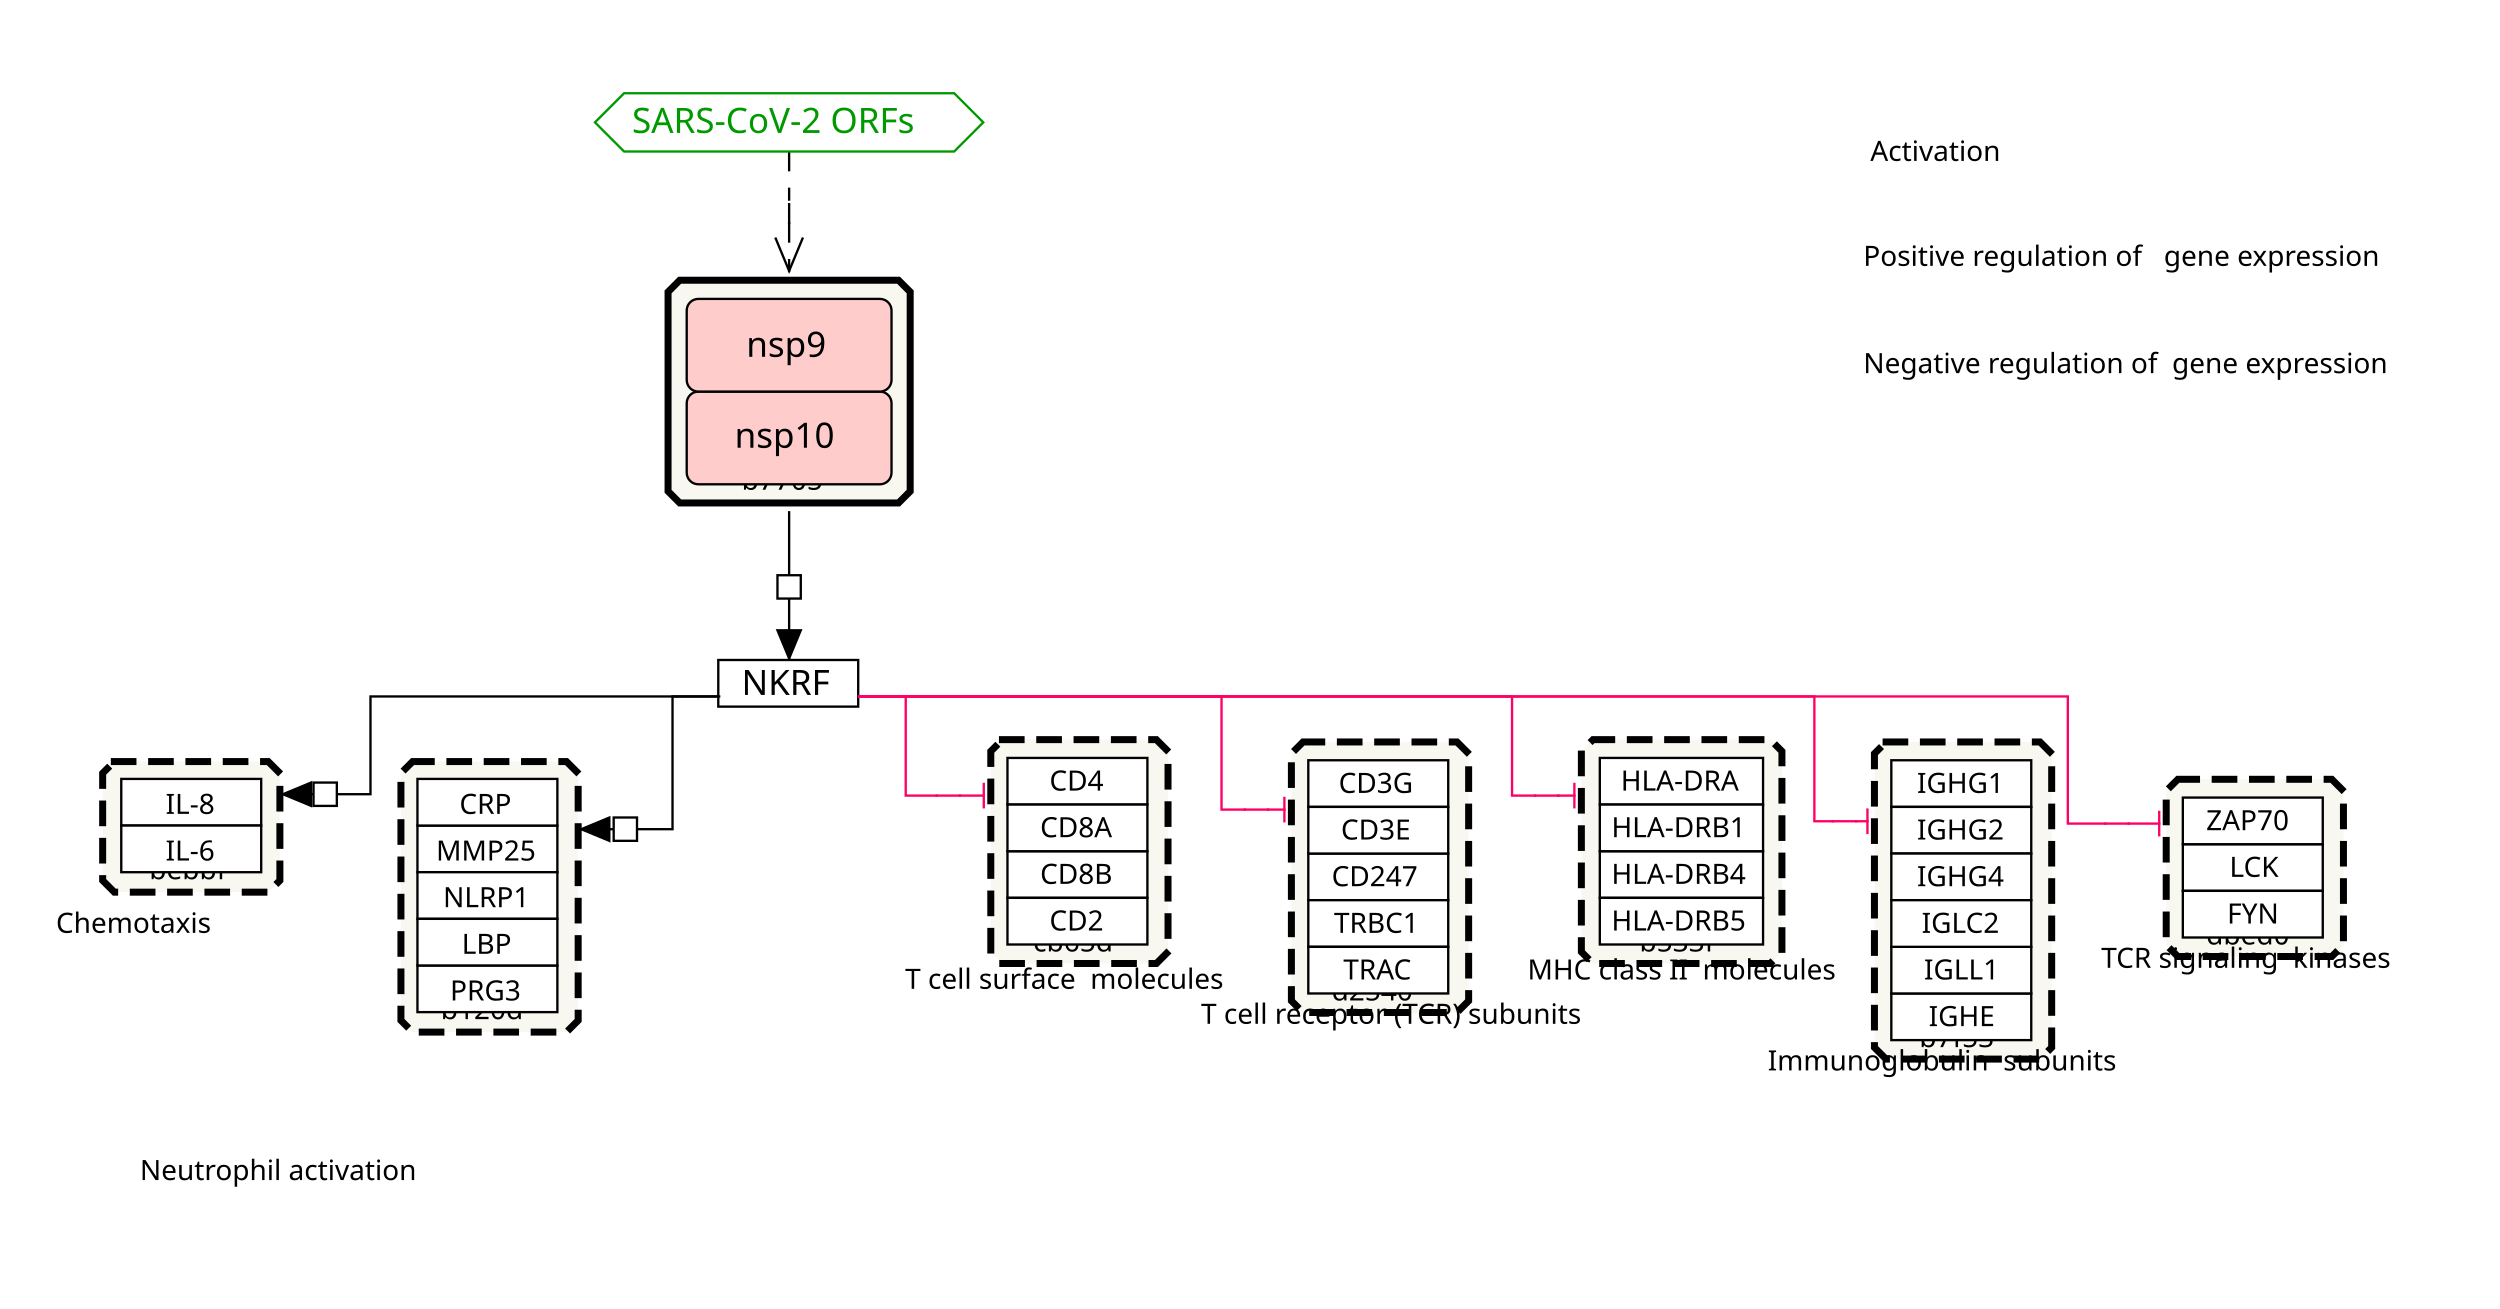
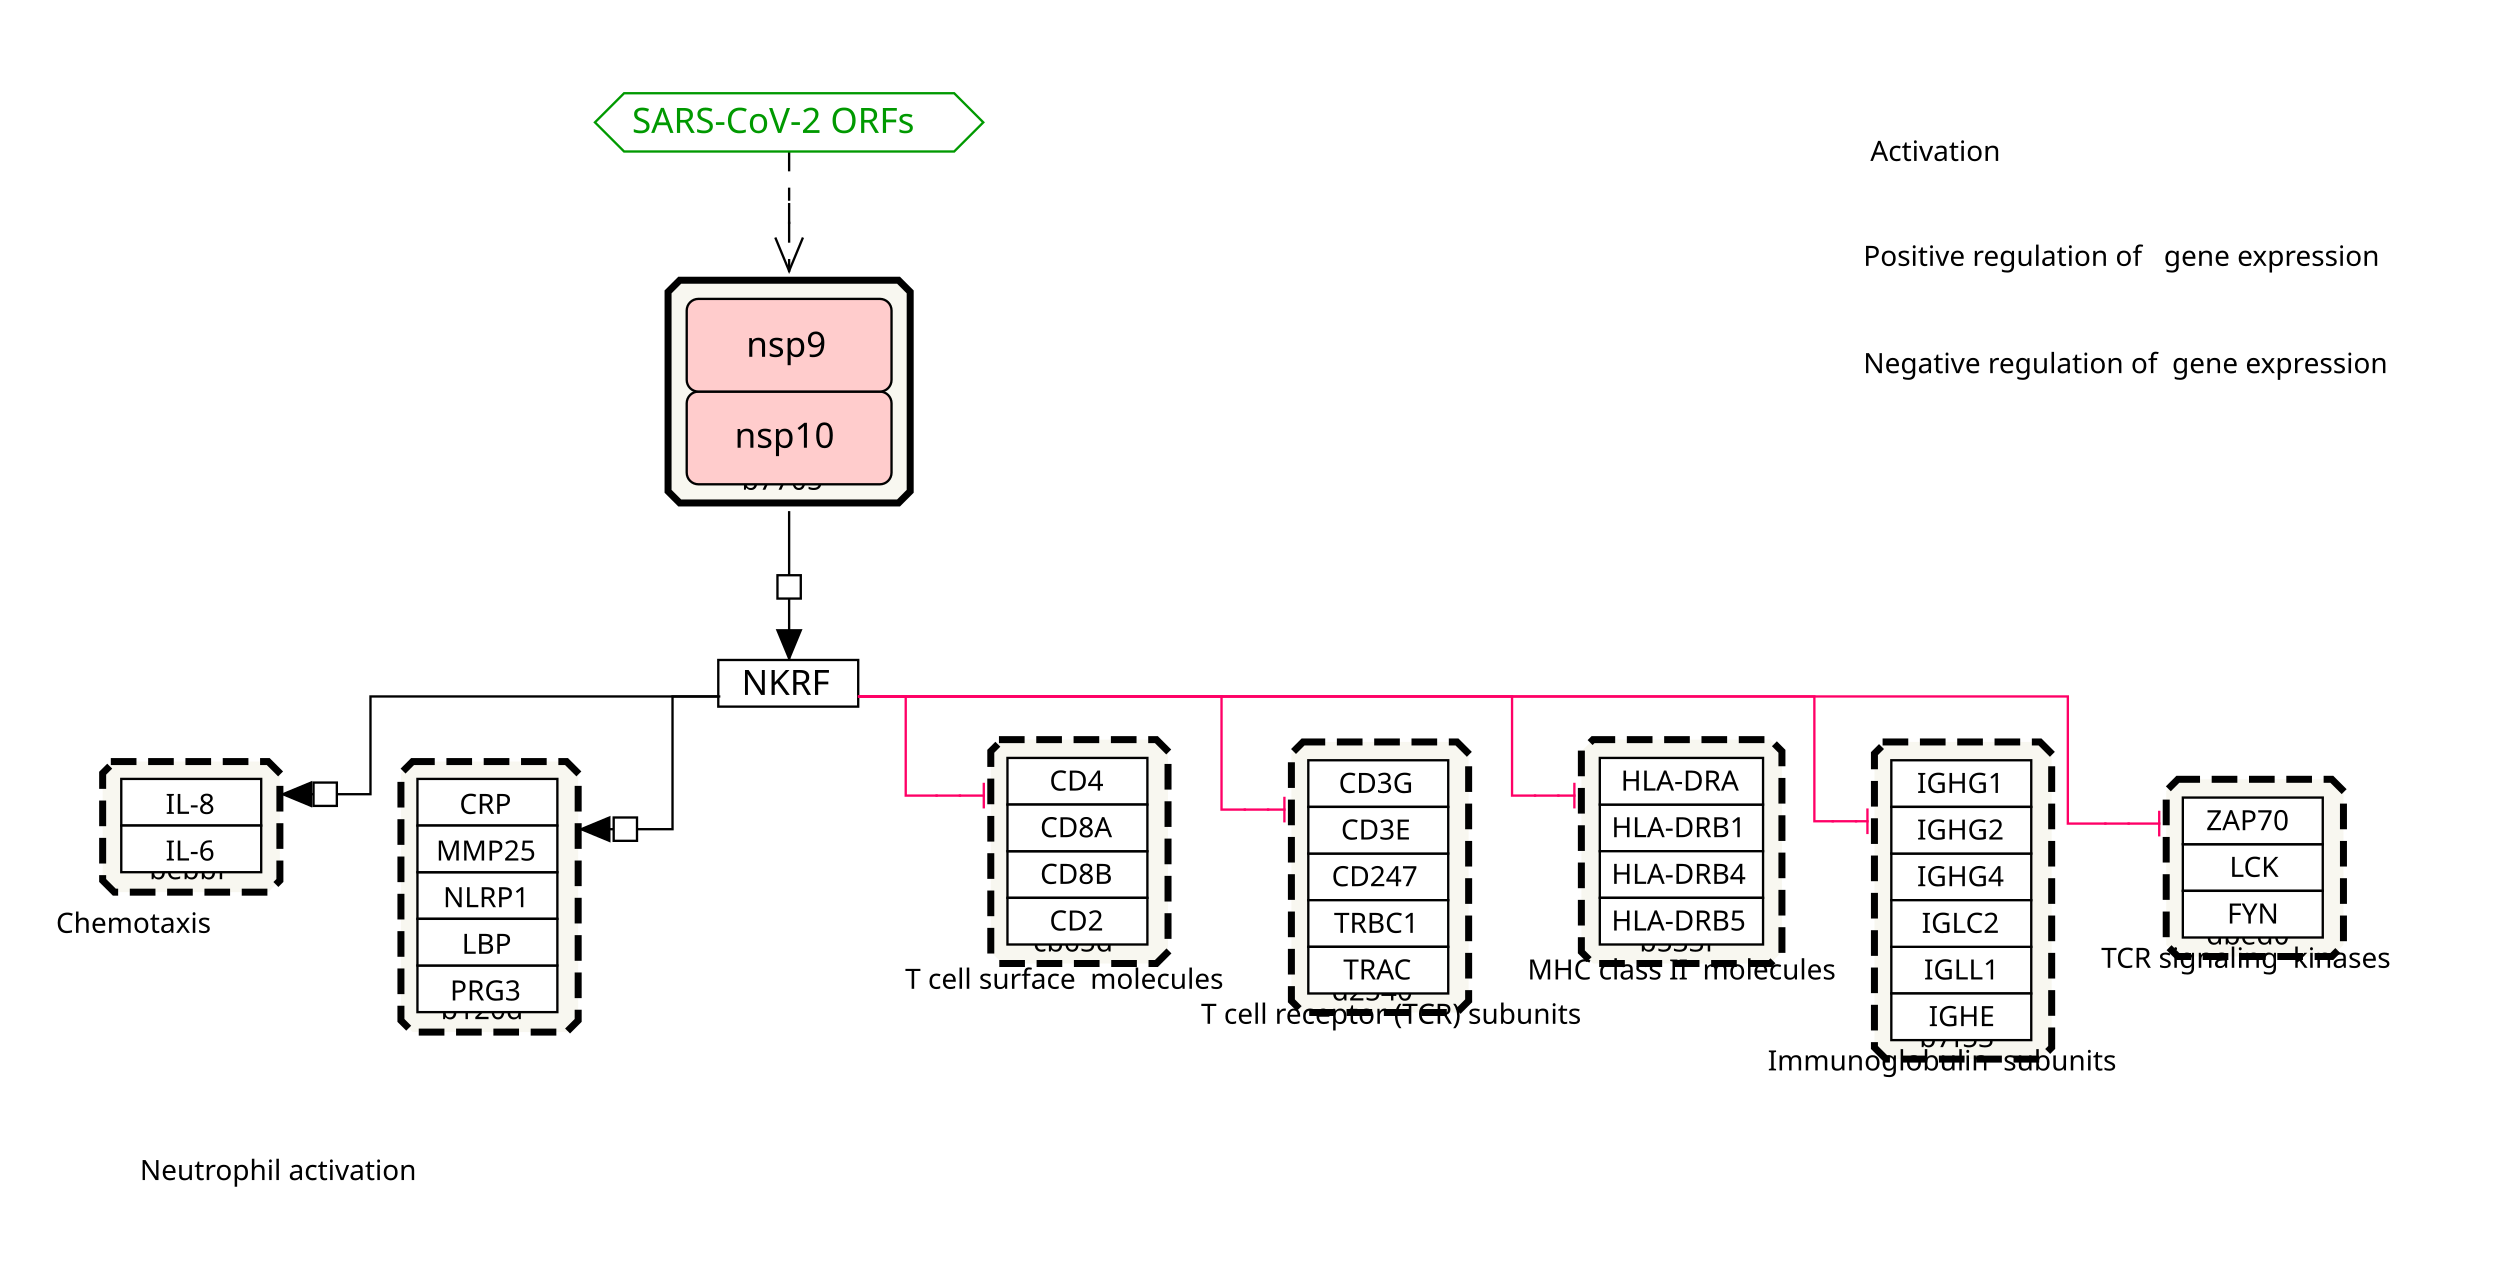
- <svg xmlns="http://www.w3.org/2000/svg" fill-opacity="1" color-rendering="auto" color-interpolation="auto" text-rendering="auto" stroke="black" stroke-linecap="square" stroke-miterlimit="10" shape-rendering="auto" stroke-opacity="1" fill="black" stroke-dasharray="none" font-weight="normal" stroke-width="1" viewBox="0 0 1072 561" font-family="'Dialog'" font-style="normal" stroke-linejoin="miter" font-size="12px" stroke-dashoffset="0" image-rendering="auto">
+ <svg xmlns="http://www.w3.org/2000/svg" fill-opacity="1" color-rendering="auto" color-interpolation="auto" text-rendering="auto" stroke="black" stroke-linecap="square" stroke-miterlimit="10" shape-rendering="auto" stroke-opacity="1" fill="black" stroke-dasharray="none" font-weight="normal" stroke-width="1" viewBox="0 0 1072 552" font-family="'Dialog'" font-style="normal" stroke-linejoin="miter" font-size="12px" stroke-dashoffset="0" image-rendering="auto">
  <defs id="genericDefs" />
  <g />
  <defs id="genericDefs" />
  <g>
    <g fill="white" text-rendering="geometricPrecision" color-interpolation="linearRGB" color-rendering="optimizeQuality" stroke="white" image-rendering="optimizeQuality">
-       <rect x="-1" width="1074" height="563" y="-1" stroke="none" />
+       <rect x="-1" width="1074" height="554" y="-1" stroke="none" />
+       <path fill="none" d="M368.376 298.642 L388.376 298.642 L388.376 341.154 L401.613 341.154" stroke="rgb(255,0,102)" />
+       <path fill="none" d="M411.613 341.154 L421.85 341.154" stroke="rgb(255,0,102)" />
+       <line y2="336.154" fill="none" x1="421.85" x2="421.85" stroke="rgb(255,0,102)" y1="346.154" />
+       <line y2="341.154" fill="none" x1="411.613" x2="401.613" stroke="rgb(255,0,102)" y1="341.154" />
+       <path fill="rgb(248,247,240)" d="M176.919 326.557 L242.919 326.557 L247.919 331.557 L247.919 437.557 L242.919 442.557 L176.919 442.557 L171.919 437.557 L171.919 331.557 Z" fill-rule="evenodd" stroke="none" />
+     </g>
+     <g text-rendering="geometricPrecision" stroke-dasharray="8,8" stroke-width="3" color-interpolation="linearRGB" color-rendering="optimizeQuality" image-rendering="optimizeQuality">
+       <path fill="none" d="M176.919 326.557 L242.919 326.557 L247.919 331.557 L247.919 437.557 L242.919 442.557 L176.919 442.557 L171.919 437.557 L171.919 331.557 Z" fill-rule="evenodd" />
+       <text x="189" y="437" font-family="sans-serif" stroke-dasharray="none" stroke="none" stroke-width="1" xml:space="preserve">b120d</text>
+       <path fill="none" stroke-width="1" d="M338.376 64.967 L338.376 85.567" />
+       <path fill="none" stroke-width="1" d="M338.376 95.567 L338.376 116.166" />
+       <path fill="none" stroke-width="1" stroke-dasharray="none" d="M332.636 102.308 L338.376 116.166 L344.116 102.308" />
+       <line y2="85.567" fill="none" stroke-width="1" x1="338.376" x2="338.376" y1="95.567" />
+       <path fill="none" stroke-width="1" stroke-dasharray="none" d="M308.376 298.642 L288.376 298.642 L288.376 355.557 L273.147 355.557" />
+       <path fill="none" stroke-width="1" stroke-dasharray="none" d="M263.147 355.557 L247.919 355.557" />
+       <path stroke-width="1" stroke-dasharray="none" d="M261.777 349.817 L247.919 355.557 L261.777 361.298 Z" stroke="none" />
+     </g>
+     <g transform="translate(268.1475,355.5572) rotate(180) translate(-268.1475,-355.5572)" fill="white" text-rendering="geometricPrecision" color-rendering="optimizeQuality" image-rendering="optimizeQuality" color-interpolation="linearRGB" stroke="white">
+       <rect x="263.147" width="10" height="10" y="350.557" stroke="none" />
+       <rect fill="none" x="263.147" width="10" height="10" y="350.557" stroke="black" />
+     </g>
+     <g font-size="10px" text-rendering="geometricPrecision" image-rendering="optimizeQuality" color-rendering="optimizeQuality" font-family="sans-serif" color-interpolation="linearRGB" font-weight="bold">
+       <text x="268" xml:space="preserve" y="359" stroke="none" />
+     </g>
+     <g fill="rgb(248,247,240)" text-rendering="geometricPrecision" color-interpolation="linearRGB" color-rendering="optimizeQuality" stroke="rgb(248,247,240)" image-rendering="optimizeQuality">
+       <path d="M429.85 317.154 L495.85 317.154 L500.85 322.154 L500.85 408.154 L495.85 413.154 L429.85 413.154 L424.85 408.154 L424.85 322.154 Z" stroke="none" fill-rule="evenodd" />
+     </g>
+     <g text-rendering="geometricPrecision" stroke-dasharray="8,8" stroke-width="3" color-interpolation="linearRGB" color-rendering="optimizeQuality" image-rendering="optimizeQuality">
+       <path fill="none" d="M429.85 317.154 L495.85 317.154 L500.85 322.154 L500.85 408.154 L495.85 413.154 L429.85 413.154 L424.85 408.154 L424.85 322.154 Z" fill-rule="evenodd" />
+       <text x="443" y="408" font-family="sans-serif" stroke-dasharray="none" stroke="none" stroke-width="1" xml:space="preserve">cb65d</text>
+     </g>
+     <g fill="rgb(248,247,240)" text-rendering="geometricPrecision" color-interpolation="linearRGB" color-rendering="optimizeQuality" stroke="rgb(248,247,240)" image-rendering="optimizeQuality">
+       <path d="M291.464 120.166 L385.289 120.166 L390.289 125.166 L390.289 210.668 L385.289 215.668 L291.464 215.668 L286.464 210.668 L286.464 125.166 Z" stroke="none" fill-rule="evenodd" />
+       <path fill="none" d="M291.464 120.166 L385.289 120.166 L390.289 125.166 L390.289 210.668 L385.289 215.668 L291.464 215.668 L286.464 210.668 L286.464 125.166 Z" stroke-width="3" fill-rule="evenodd" stroke="black" />
+       <text fill="black" x="318" xml:space="preserve" y="210" font-family="sans-serif" stroke="none">b7705</text>
      <path fill="none" d="M338.376 219.668 L338.376 246.655" stroke="black" />
      <path fill="none" d="M338.376 256.655 L338.376 283.642" stroke="black" />
      <path fill="black" d="M332.636 269.784 L338.376 283.642 L344.116 269.784 Z" stroke="none" />
-       <rect x="333.376" width="10" height="10" y="246.655" transform="translate(338.3761,251.6548) rotate(90) translate(-338.3761,-251.6548)" stroke="none" />
+       <rect x="333.376" y="246.655" transform="translate(338.3761,251.6548) rotate(90) translate(-338.3761,-251.6548)" fill="white" width="10" height="10" stroke="none" />
      <rect x="333.376" y="246.655" transform="translate(338.3761,251.6548) rotate(90) translate(-338.3761,-251.6548)" fill="none" width="10" height="10" stroke="black" />
    </g>
    <g font-size="10px" text-rendering="geometricPrecision" image-rendering="optimizeQuality" color-rendering="optimizeQuality" font-family="sans-serif" color-interpolation="linearRGB" font-weight="bold">
      <text x="338" xml:space="preserve" y="255" stroke="none" />
    </g>
-     <g text-rendering="geometricPrecision" stroke-dasharray="8,8" color-interpolation="linearRGB" color-rendering="optimizeQuality" image-rendering="optimizeQuality">
-       <path fill="none" d="M338.376 64.967 L338.376 85.567" />
-       <path fill="none" d="M338.376 95.567 L338.376 116.166" />
-       <path stroke-dasharray="none" fill="none" d="M332.636 102.308 L338.376 116.166 L344.116 102.308" />
-       <line y2="85.567" fill="none" x1="338.376" x2="338.376" y1="95.567" />
-       <path fill="rgb(248,247,240)" stroke-dasharray="none" d="M429.85 317.154 L495.85 317.154 L500.85 322.154 L500.85 408.154 L495.85 413.154 L429.85 413.154 L424.85 408.154 L424.85 322.154 Z" fill-rule="evenodd" stroke="none" />
-       <path fill="none" stroke-width="3" d="M429.85 317.154 L495.85 317.154 L500.85 322.154 L500.85 408.154 L495.85 413.154 L429.85 413.154 L424.85 408.154 L424.85 322.154 Z" fill-rule="evenodd" />
-       <text x="443" xml:space="preserve" stroke-dasharray="none" y="408" font-family="sans-serif" stroke="none">cb65d</text>
-       <path stroke-dasharray="none" fill="none" d="M308.376 298.642 L288.376 298.642 L288.376 355.557 L273.147 355.557" />
-       <path stroke-dasharray="none" fill="none" d="M263.147 355.557 L247.919 355.557" />
-       <path stroke-dasharray="none" d="M261.777 349.817 L247.919 355.557 L261.777 361.298 Z" stroke="none" />
-       <rect x="263.147" y="350.557" transform="translate(268.1475,355.5572) rotate(180) translate(-268.1475,-355.5572)" fill="white" width="10" stroke-dasharray="none" height="10" stroke="none" />
-       <rect x="263.147" y="350.557" transform="translate(268.1475,355.5572) rotate(180) translate(-268.1475,-355.5572)" fill="none" width="10" stroke-dasharray="none" height="10" />
-     </g>
-     <g font-size="10px" text-rendering="geometricPrecision" image-rendering="optimizeQuality" color-rendering="optimizeQuality" font-family="sans-serif" color-interpolation="linearRGB" font-weight="bold">
-       <text x="268" xml:space="preserve" y="359" stroke="none" />
-     </g>
-     <g fill="rgb(255,0,102)" text-rendering="geometricPrecision" color-interpolation="linearRGB" color-rendering="optimizeQuality" stroke="rgb(255,0,102)" image-rendering="optimizeQuality">
-       <path fill="none" d="M368.376 298.642 L388.376 298.642 L388.376 341.154 L401.613 341.154" />
-       <path fill="none" d="M411.613 341.154 L421.85 341.154" />
-       <line y2="336.154" fill="none" x1="421.85" x2="421.85" y1="346.154" />
-       <line y2="341.154" fill="none" x1="411.613" x2="401.613" y1="341.154" />
-       <path fill="rgb(248,247,240)" d="M291.464 120.166 L385.289 120.166 L390.289 125.166 L390.289 210.668 L385.289 215.668 L291.464 215.668 L286.464 210.668 L286.464 125.166 Z" fill-rule="evenodd" stroke="none" />
-       <path fill="none" d="M291.464 120.166 L385.289 120.166 L390.289 125.166 L390.289 210.668 L385.289 215.668 L291.464 215.668 L286.464 210.668 L286.464 125.166 Z" stroke-width="3" fill-rule="evenodd" stroke="black" />
-       <text fill="black" x="318" xml:space="preserve" y="210" font-family="sans-serif" stroke="none">b7705</text>
-       <path fill="rgb(248,247,240)" d="M176.919 326.557 L242.919 326.557 L247.919 331.557 L247.919 437.557 L242.919 442.557 L176.919 442.557 L171.919 437.557 L171.919 331.557 Z" fill-rule="evenodd" stroke="none" />
-     </g>
-     <g text-rendering="geometricPrecision" stroke-dasharray="8,8" stroke-width="3" color-interpolation="linearRGB" color-rendering="optimizeQuality" image-rendering="optimizeQuality">
-       <path fill="none" d="M176.919 326.557 L242.919 326.557 L247.919 331.557 L247.919 437.557 L242.919 442.557 L176.919 442.557 L171.919 437.557 L171.919 331.557 Z" fill-rule="evenodd" />
-       <text x="189" y="437" font-family="sans-serif" stroke-dasharray="none" stroke="none" stroke-width="1" xml:space="preserve">b120d</text>
-     </g>
    <g fill="rgb(248,247,240)" text-rendering="geometricPrecision" color-interpolation="linearRGB" color-rendering="optimizeQuality" stroke="rgb(248,247,240)" image-rendering="optimizeQuality">
      <path d="M808.758 318.154 L874.758 318.154 L879.758 323.154 L879.758 449.154 L874.758 454.154 L808.758 454.154 L803.758 449.154 L803.758 323.154 Z" stroke="none" fill-rule="evenodd" />
    </g>
    <g text-rendering="geometricPrecision" stroke-dasharray="8,8" stroke-width="3" color-interpolation="linearRGB" color-rendering="optimizeQuality" image-rendering="optimizeQuality">
      <path fill="none" d="M808.758 318.154 L874.758 318.154 L879.758 323.154 L879.758 449.154 L874.758 454.154 L808.758 454.154 L803.758 449.154 L803.758 323.154 Z" fill-rule="evenodd" />
      <text x="823" y="449" font-family="sans-serif" stroke-dasharray="none" stroke="none" stroke-width="1" xml:space="preserve">b7f53</text>
    </g>
    <g fill="rgb(248,247,240)" text-rendering="geometricPrecision" color-interpolation="linearRGB" color-rendering="optimizeQuality" stroke="rgb(248,247,240)" image-rendering="optimizeQuality">
      <path d="M683.091 317.154 L759.091 317.154 L764.091 322.154 L764.091 408.154 L759.091 413.154 L683.091 413.154 L678.091 408.154 L678.091 322.154 Z" stroke="none" fill-rule="evenodd" />
    </g>
    <g text-rendering="geometricPrecision" stroke-dasharray="8,8" stroke-width="3" color-interpolation="linearRGB" color-rendering="optimizeQuality" image-rendering="optimizeQuality">
      <path fill="none" d="M683.091 317.154 L759.091 317.154 L764.091 322.154 L764.091 408.154 L759.091 413.154 L683.091 413.154 L678.091 408.154 L678.091 322.154 Z" fill-rule="evenodd" />
      <text x="703" y="408" font-family="sans-serif" stroke-dasharray="none" stroke="none" stroke-width="1" xml:space="preserve">b533f</text>
    </g>
    <g fill="rgb(248,247,240)" text-rendering="geometricPrecision" color-interpolation="linearRGB" color-rendering="optimizeQuality" stroke="rgb(248,247,240)" image-rendering="optimizeQuality">
      <path d="M49.017 326.557 L115.017 326.557 L120.017 331.557 L120.017 377.557 L115.017 382.557 L49.017 382.557 L44.017 377.557 L44.017 331.557 Z" stroke="none" fill-rule="evenodd" />
    </g>
    <g text-rendering="geometricPrecision" stroke-dasharray="8,8" stroke-width="3" color-interpolation="linearRGB" color-rendering="optimizeQuality" image-rendering="optimizeQuality">
      <path fill="none" d="M49.017 326.557 L115.017 326.557 L120.017 331.557 L120.017 377.557 L115.017 382.557 L49.017 382.557 L44.017 377.557 L44.017 331.557 Z" fill-rule="evenodd" />
      <text x="64" y="377" font-family="sans-serif" stroke-dasharray="none" stroke="none" stroke-width="1" xml:space="preserve">bebbf</text>
    </g>
    <g fill="white" text-rendering="geometricPrecision" color-interpolation="linearRGB" color-rendering="optimizeQuality" stroke="white" image-rendering="optimizeQuality">
+       <rect x="686" width="70" height="20" y="345" stroke="none" />
+       <rect fill="none" x="686" width="70" height="20" y="345" stroke="black" />
+       <text fill="black" x="691" xml:space="preserve" y="359" font-family="sans-serif" stroke="none">HLA-DRB1</text>
+       <rect x="432" width="60" height="20" y="365" stroke="none" />
+       <rect fill="none" x="432" width="60" height="20" y="365" stroke="black" />
+       <text fill="black" x="446" xml:space="preserve" y="379" font-family="sans-serif" stroke="none">CD8B</text>
      <rect x="686" width="70" height="20" y="365" stroke="none" />
      <rect fill="none" x="686" width="70" height="20" y="365" stroke="black" />
      <text fill="black" x="691" xml:space="preserve" y="379" font-family="sans-serif" stroke="none">HLA-DRB4</text>
+       <rect x="686" width="70" height="20" y="385" stroke="none" />
+       <rect fill="none" x="686" width="70" height="20" y="385" stroke="black" />
+       <text fill="black" x="691" xml:space="preserve" y="399" font-family="sans-serif" stroke="none">HLA-DRB5</text>
+       <rect x="52" width="60" height="20" y="334" stroke="none" />
+       <rect fill="none" x="52" width="60" height="20" y="334" stroke="black" />
+       <text fill="black" x="71" xml:space="preserve" y="349" font-family="sans-serif" stroke="none">IL-8</text>
+       <rect x="686" width="70" height="20" y="325" stroke="none" />
+       <rect fill="none" x="686" width="70" height="20" y="325" stroke="black" />
+       <text fill="black" x="695" xml:space="preserve" y="339" font-family="sans-serif" stroke="none">HLA-DRA</text>
+       <rect x="179" width="60" height="20" y="374" stroke="none" />
+       <rect fill="none" x="179" width="60" height="20" y="374" stroke="black" />
+       <text fill="black" x="190" xml:space="preserve" y="389" font-family="sans-serif" stroke="none">NLRP1</text>
+       <rect x="432" width="60" height="20" y="385" stroke="none" />
+       <rect fill="none" x="432" width="60" height="20" y="385" stroke="black" />
+       <text fill="black" x="450" xml:space="preserve" y="399" font-family="sans-serif" stroke="none">CD2</text>
+       <rect x="179" width="60" height="20" y="334" stroke="none" />
+       <rect fill="none" x="179" width="60" height="20" y="334" stroke="black" />
+       <text fill="black" x="197" xml:space="preserve" y="349" font-family="sans-serif" stroke="none">CRP</text>
+       <rect x="432" width="60" height="20" y="325" stroke="none" />
+       <rect fill="none" x="432" width="60" height="20" y="325" stroke="black" />
+       <text fill="black" x="450" xml:space="preserve" y="339" font-family="sans-serif" stroke="none">CD4</text>
+       <rect x="811" width="60" height="20" y="406" stroke="none" />
+       <rect fill="none" x="811" width="60" height="20" y="406" stroke="black" />
+       <text fill="black" x="825" xml:space="preserve" y="420" font-family="sans-serif" stroke="none">IGLL1</text>
+       <rect x="294.464" y="167.917" fill="rgb(255,204,204)" width="87.825" rx="5" ry="5" height="39.751" stroke="none" />
+       <rect x="294.464" y="167.917" fill="none" width="87.825" rx="5" ry="5" height="39.751" stroke="black" />
+     </g>
+     <g text-rendering="geometricPrecision" font-size="15px" font-family="sans-serif" color-interpolation="linearRGB" color-rendering="optimizeQuality" image-rendering="optimizeQuality">
+       <text x="315" xml:space="preserve" y="192" stroke="none">nsp10</text>
+     </g>
+     <g fill="white" text-rendering="geometricPrecision" color-interpolation="linearRGB" color-rendering="optimizeQuality" stroke="white" image-rendering="optimizeQuality">
+       <rect x="179" width="60" height="20" y="354" stroke="none" />
+       <rect fill="none" x="179" width="60" height="20" y="354" stroke="black" />
+       <text fill="black" x="187" xml:space="preserve" y="369" font-family="sans-serif" stroke="none">MMP25</text>
+       <rect x="811" width="60" height="20" y="366" stroke="none" />
+       <rect fill="none" x="811" width="60" height="20" y="366" stroke="black" />
+       <text fill="black" x="822" xml:space="preserve" y="380" font-family="sans-serif" stroke="none">IGHG4</text>
+       <rect x="179" width="60" height="20" y="414" stroke="none" />
+       <rect fill="none" x="179" width="60" height="20" y="414" stroke="black" />
+       <text fill="black" x="193" xml:space="preserve" y="429" font-family="sans-serif" stroke="none">PRG3</text>
+       <rect x="811" width="60" height="20" y="386" stroke="none" />
+       <rect fill="none" x="811" width="60" height="20" y="386" stroke="black" />
+       <text fill="black" x="824" xml:space="preserve" y="400" font-family="sans-serif" stroke="none">IGLC2</text>
+       <path d="M255.112 52.467 L267.612 39.967 L409.14 39.967 L421.64 52.467 L409.14 64.967 L267.612 64.967 Z" stroke="none" fill-rule="evenodd" />
+       <path fill="none" d="M255.112 52.467 L267.612 39.967 L409.14 39.967 L421.64 52.467 L409.14 64.967 L267.612 64.967 Z" fill-rule="evenodd" stroke="rgb(0,153,0)" />
+     </g>
+     <g font-size="15px" fill="rgb(0,153,0)" text-rendering="geometricPrecision" image-rendering="optimizeQuality" color-rendering="optimizeQuality" font-family="sans-serif" stroke="rgb(0,153,0)" color-interpolation="linearRGB">
+       <text x="271" xml:space="preserve" y="57" stroke="none">SARS-CoV-2 ORFs</text>
+     </g>
+     <g fill="white" text-rendering="geometricPrecision" color-interpolation="linearRGB" color-rendering="optimizeQuality" stroke="white" image-rendering="optimizeQuality">
+       <rect x="811" width="60" height="20" y="326" stroke="none" />
+       <rect fill="none" x="811" width="60" height="20" y="326" stroke="black" />
+       <text fill="black" x="822" xml:space="preserve" y="340" font-family="sans-serif" stroke="none">IGHG1</text>
+       <rect x="811" width="60" height="20" y="346" stroke="none" />
+       <rect fill="none" x="811" width="60" height="20" y="346" stroke="black" />
+       <text fill="black" x="822" xml:space="preserve" y="360" font-family="sans-serif" stroke="none">IGHG2</text>
+       <rect x="308" width="60" height="20" y="283" stroke="none" />
+       <rect fill="none" x="308" width="60" height="20" y="283" stroke="black" />
+     </g>
+     <g text-rendering="geometricPrecision" font-size="15px" font-family="sans-serif" color-interpolation="linearRGB" color-rendering="optimizeQuality" image-rendering="optimizeQuality">
+       <text x="318" xml:space="preserve" y="298" stroke="none">NKRF</text>
+     </g>
+     <g fill="white" text-rendering="geometricPrecision" color-interpolation="linearRGB" color-rendering="optimizeQuality" stroke="white" image-rendering="optimizeQuality">
      <rect x="811" width="60" height="20" y="426" stroke="none" />
      <rect fill="none" x="811" width="60" height="20" y="426" stroke="black" />
      <text fill="black" x="827" xml:space="preserve" y="440" font-family="sans-serif" stroke="none">IGHE</text>
-       <rect x="179" width="60" height="20" y="414" stroke="none" />
-       <rect fill="none" x="179" width="60" height="20" y="414" stroke="black" />
-       <text fill="black" x="193" xml:space="preserve" y="429" font-family="sans-serif" stroke="none">PRG3</text>
-       <rect x="811" width="60" height="20" y="326" stroke="none" />
-       <rect fill="none" x="811" width="60" height="20" y="326" stroke="black" />
-       <text fill="black" x="822" xml:space="preserve" y="340" font-family="sans-serif" stroke="none">IGHG1</text>
-       <rect x="432" width="60" height="20" y="365" stroke="none" />
-       <rect fill="none" x="432" width="60" height="20" y="365" stroke="black" />
-       <text fill="black" x="446" xml:space="preserve" y="379" font-family="sans-serif" stroke="none">CD8B</text>
-       <rect x="294.464" y="167.917" fill="rgb(255,204,204)" width="87.825" rx="5" ry="5" height="39.751" stroke="none" />
-       <rect x="294.464" y="167.917" fill="none" width="87.825" rx="5" ry="5" height="39.751" stroke="black" />
-     </g>
-     <g text-rendering="geometricPrecision" font-size="15px" font-family="sans-serif" color-interpolation="linearRGB" color-rendering="optimizeQuality" image-rendering="optimizeQuality">
-       <text x="315" xml:space="preserve" y="192" stroke="none">nsp10</text>
-     </g>
-     <g fill="white" text-rendering="geometricPrecision" color-interpolation="linearRGB" color-rendering="optimizeQuality" stroke="white" image-rendering="optimizeQuality">
-       <rect x="811" width="60" height="20" y="346" stroke="none" />
-       <rect fill="none" x="811" width="60" height="20" y="346" stroke="black" />
-       <text fill="black" x="822" xml:space="preserve" y="360" font-family="sans-serif" stroke="none">IGHG2</text>
-       <rect x="294.464" y="128.166" fill="rgb(255,204,204)" width="87.825" rx="5" ry="5" height="39.751" stroke="none" />
-       <rect x="294.464" y="128.166" fill="none" width="87.825" rx="5" ry="5" height="39.751" stroke="black" />
-     </g>
-     <g text-rendering="geometricPrecision" font-size="15px" font-family="sans-serif" color-interpolation="linearRGB" color-rendering="optimizeQuality" image-rendering="optimizeQuality">
-       <text x="320" xml:space="preserve" y="153" stroke="none">nsp9</text>
-     </g>
-     <g fill="white" text-rendering="geometricPrecision" color-interpolation="linearRGB" color-rendering="optimizeQuality" stroke="white" image-rendering="optimizeQuality">
-       <rect x="811" width="60" height="20" y="366" stroke="none" />
-       <rect fill="none" x="811" width="60" height="20" y="366" stroke="black" />
-       <text fill="black" x="822" xml:space="preserve" y="380" font-family="sans-serif" stroke="none">IGHG4</text>
-       <rect x="308" width="60" height="20" y="283" stroke="none" />
-       <rect fill="none" x="308" width="60" height="20" y="283" stroke="black" />
-     </g>
-     <g text-rendering="geometricPrecision" font-size="15px" font-family="sans-serif" color-interpolation="linearRGB" color-rendering="optimizeQuality" image-rendering="optimizeQuality">
-       <text x="318" xml:space="preserve" y="298" stroke="none">NKRF</text>
-     </g>
-     <g fill="white" text-rendering="geometricPrecision" color-interpolation="linearRGB" color-rendering="optimizeQuality" stroke="white" image-rendering="optimizeQuality">
-       <rect x="179" width="60" height="20" y="354" stroke="none" />
-       <rect fill="none" x="179" width="60" height="20" y="354" stroke="black" />
-       <text fill="black" x="187" xml:space="preserve" y="369" font-family="sans-serif" stroke="none">MMP25</text>
-       <rect x="686" width="70" height="20" y="325" stroke="none" />
-       <rect fill="none" x="686" width="70" height="20" y="325" stroke="black" />
-       <text fill="black" x="695" xml:space="preserve" y="339" font-family="sans-serif" stroke="none">HLA-DRA</text>
-       <rect x="52" width="60" height="20" y="334" stroke="none" />
-       <rect fill="none" x="52" width="60" height="20" y="334" stroke="black" />
-       <text fill="black" x="71" xml:space="preserve" y="349" font-family="sans-serif" stroke="none">IL-8</text>
-       <rect x="811" width="60" height="20" y="406" stroke="none" />
-       <rect fill="none" x="811" width="60" height="20" y="406" stroke="black" />
-       <text fill="black" x="825" xml:space="preserve" y="420" font-family="sans-serif" stroke="none">IGLL1</text>
-       <rect x="432" width="60" height="20" y="385" stroke="none" />
-       <rect fill="none" x="432" width="60" height="20" y="385" stroke="black" />
-       <text fill="black" x="450" xml:space="preserve" y="399" font-family="sans-serif" stroke="none">CD2</text>
-       <rect x="179" width="60" height="20" y="374" stroke="none" />
-       <rect fill="none" x="179" width="60" height="20" y="374" stroke="black" />
-       <text fill="black" x="190" xml:space="preserve" y="389" font-family="sans-serif" stroke="none">NLRP1</text>
-       <rect x="686" width="70" height="20" y="345" stroke="none" />
-       <rect fill="none" x="686" width="70" height="20" y="345" stroke="black" />
-       <text fill="black" x="691" xml:space="preserve" y="359" font-family="sans-serif" stroke="none">HLA-DRB1</text>
-       <rect x="432" width="60" height="20" y="325" stroke="none" />
-       <rect fill="none" x="432" width="60" height="20" y="325" stroke="black" />
-       <text fill="black" x="450" xml:space="preserve" y="339" font-family="sans-serif" stroke="none">CD4</text>
-       <rect x="811" width="60" height="20" y="386" stroke="none" />
-       <rect fill="none" x="811" width="60" height="20" y="386" stroke="black" />
-       <text fill="black" x="824" xml:space="preserve" y="400" font-family="sans-serif" stroke="none">IGLC2</text>
-       <rect x="686" width="70" height="20" y="385" stroke="none" />
-       <rect fill="none" x="686" width="70" height="20" y="385" stroke="black" />
-       <text fill="black" x="691" xml:space="preserve" y="399" font-family="sans-serif" stroke="none">HLA-DRB5</text>
-       <path d="M255.112 52.467 L267.612 39.967 L409.14 39.967 L421.64 52.467 L409.14 64.967 L267.612 64.967 Z" stroke="none" fill-rule="evenodd" />
-       <path fill="none" d="M255.112 52.467 L267.612 39.967 L409.14 39.967 L421.64 52.467 L409.14 64.967 L267.612 64.967 Z" fill-rule="evenodd" stroke="rgb(0,153,0)" />
-     </g>
-     <g font-size="15px" fill="rgb(0,153,0)" text-rendering="geometricPrecision" image-rendering="optimizeQuality" color-rendering="optimizeQuality" font-family="sans-serif" stroke="rgb(0,153,0)" color-interpolation="linearRGB">
-       <text x="271" xml:space="preserve" y="57" stroke="none">SARS-CoV-2 ORFs</text>
-     </g>
-     <g fill="white" text-rendering="geometricPrecision" color-interpolation="linearRGB" color-rendering="optimizeQuality" stroke="white" image-rendering="optimizeQuality">
-       <rect x="179" width="60" height="20" y="334" stroke="none" />
-       <rect fill="none" x="179" width="60" height="20" y="334" stroke="black" />
-       <text fill="black" x="197" xml:space="preserve" y="349" font-family="sans-serif" stroke="none">CRP</text>
      <rect x="179" width="60" height="20" y="394" stroke="none" />
      <rect fill="none" x="179" width="60" height="20" y="394" stroke="black" />
      <text fill="black" x="198" xml:space="preserve" y="409" font-family="sans-serif" stroke="none">LBP</text>
+       <rect x="294.464" y="128.166" fill="rgb(255,204,204)" width="87.825" rx="5" ry="5" height="39.751" stroke="none" />
+       <rect x="294.464" y="128.166" fill="none" width="87.825" rx="5" ry="5" height="39.751" stroke="black" />
+     </g>
+     <g text-rendering="geometricPrecision" font-size="15px" font-family="sans-serif" color-interpolation="linearRGB" color-rendering="optimizeQuality" image-rendering="optimizeQuality">
+       <text x="320" xml:space="preserve" y="153" stroke="none">nsp9</text>
+     </g>
+     <g fill="white" text-rendering="geometricPrecision" color-interpolation="linearRGB" color-rendering="optimizeQuality" stroke="white" image-rendering="optimizeQuality">
      <rect x="432" width="60" height="20" y="345" stroke="none" />
      <rect fill="none" x="432" width="60" height="20" y="345" stroke="black" />
      <text fill="black" x="446" xml:space="preserve" y="359" font-family="sans-serif" stroke="none">CD8A</text>
      <rect x="52" width="60" height="20" y="354" stroke="none" />
      <rect fill="none" x="52" width="60" height="20" y="354" stroke="black" />
      <text fill="black" x="71" xml:space="preserve" y="369" font-family="sans-serif" stroke="none">IL-6</text>
      <path fill="rgb(248,247,240)" d="M558.752 318.154 L624.752 318.154 L629.752 323.154 L629.752 429.154 L624.752 434.154 L558.752 434.154 L553.752 429.154 L553.752 323.154 Z" fill-rule="evenodd" stroke="none" />
    </g>
    <g text-rendering="geometricPrecision" stroke-dasharray="8,8" stroke-width="3" color-interpolation="linearRGB" color-rendering="optimizeQuality" image-rendering="optimizeQuality">
      <path fill="none" d="M558.752 318.154 L624.752 318.154 L629.752 323.154 L629.752 429.154 L624.752 434.154 L558.752 434.154 L553.752 429.154 L553.752 323.154 Z" fill-rule="evenodd" />
      <text x="571" y="429" font-family="sans-serif" stroke-dasharray="none" stroke="none" stroke-width="1" xml:space="preserve">d2540</text>
    </g>
    <g fill="white" text-rendering="geometricPrecision" color-interpolation="linearRGB" color-rendering="optimizeQuality" stroke="white" image-rendering="optimizeQuality">
      <rect x="561" width="60" height="20" y="366" stroke="none" />
      <rect fill="none" x="561" width="60" height="20" y="366" stroke="black" />
      <text fill="black" x="571" xml:space="preserve" y="380" font-family="sans-serif" stroke="none">CD247</text>
+       <path fill="rgb(248,247,240)" d="M933.871 334.154 L999.871 334.154 L1004.871 339.154 L1004.871 405.154 L999.871 410.154 L933.871 410.154 L928.871 405.154 L928.871 339.154 Z" fill-rule="evenodd" stroke="none" />
+     </g>
+     <g text-rendering="geometricPrecision" stroke-dasharray="8,8" stroke-width="3" color-interpolation="linearRGB" color-rendering="optimizeQuality" image-rendering="optimizeQuality">
+       <path fill="none" d="M933.871 334.154 L999.871 334.154 L1004.871 339.154 L1004.871 405.154 L999.871 410.154 L933.871 410.154 L928.871 405.154 L928.871 339.154 Z" fill-rule="evenodd" />
+       <text x="946" y="405" font-family="sans-serif" stroke-dasharray="none" stroke="none" stroke-width="1" xml:space="preserve">dbed0</text>
+     </g>
+     <g fill="white" text-rendering="geometricPrecision" color-interpolation="linearRGB" color-rendering="optimizeQuality" stroke="white" image-rendering="optimizeQuality">
      <rect x="561" width="60" height="20" y="326" stroke="none" />
      <rect fill="none" x="561" width="60" height="20" y="326" stroke="black" />
      <text fill="black" x="574" xml:space="preserve" y="340" font-family="sans-serif" stroke="none">CD3G</text>
-       <path fill="rgb(248,247,240)" d="M933.871 334.154 L999.871 334.154 L1004.871 339.154 L1004.871 405.154 L999.871 410.154 L933.871 410.154 L928.871 405.154 L928.871 339.154 Z" fill-rule="evenodd" stroke="none" />
-     </g>
-     <g text-rendering="geometricPrecision" stroke-dasharray="8,8" stroke-width="3" color-interpolation="linearRGB" color-rendering="optimizeQuality" image-rendering="optimizeQuality">
-       <path fill="none" d="M933.871 334.154 L999.871 334.154 L1004.871 339.154 L1004.871 405.154 L999.871 410.154 L933.871 410.154 L928.871 405.154 L928.871 339.154 Z" fill-rule="evenodd" />
-       <text x="946" y="405" font-family="sans-serif" stroke-dasharray="none" stroke="none" stroke-width="1" xml:space="preserve">dbed0</text>
-     </g>
-     <g fill="white" text-rendering="geometricPrecision" color-interpolation="linearRGB" color-rendering="optimizeQuality" stroke="white" image-rendering="optimizeQuality">
      <rect x="936" width="60" height="20" y="362" stroke="none" />
      <rect fill="none" x="936" width="60" height="20" y="362" stroke="black" />
      <text fill="black" x="956" xml:space="preserve" y="376" font-family="sans-serif" stroke="none">LCK</text>
      <rect x="561" width="60" height="20" y="346" stroke="none" />
      <rect fill="none" x="561" width="60" height="20" y="346" stroke="black" />
      <text fill="black" x="575" xml:space="preserve" y="360" font-family="sans-serif" stroke="none">CD3E</text>
      <rect x="936" width="60" height="20" y="342" stroke="none" />
      <rect fill="none" x="936" width="60" height="20" y="342" stroke="black" />
      <text fill="black" x="946" xml:space="preserve" y="356" font-family="sans-serif" stroke="none">ZAP70</text>
      <rect x="561" width="60" height="20" y="386" stroke="none" />
      <rect fill="none" x="561" width="60" height="20" y="386" stroke="black" />
      <text fill="black" x="572" xml:space="preserve" y="400" font-family="sans-serif" stroke="none">TRBC1</text>
      <rect x="936" width="60" height="20" y="382" stroke="none" />
      <rect fill="none" x="936" width="60" height="20" y="382" stroke="black" />
      <text fill="black" x="955" xml:space="preserve" y="396" font-family="sans-serif" stroke="none">FYN</text>
      <rect x="561" width="60" height="20" y="406" stroke="none" />
      <rect fill="none" x="561" width="60" height="20" y="406" stroke="black" />
      <text fill="black" x="576" xml:space="preserve" y="420" font-family="sans-serif" stroke="none">TRAC</text>
      <path fill="none" d="M308.376 298.642 L158.862 298.642 L158.862 340.557 L144.44 340.557" stroke="black" />
      <path fill="none" d="M134.44 340.557 L120.017 340.557" stroke="black" />
      <path fill="black" d="M133.876 334.817 L120.017 340.557 L133.876 346.298 Z" stroke="none" />
      <rect x="134.44" width="10" height="10" y="335.557" transform="translate(139.4396,340.5572) rotate(180) translate(-139.4396,-340.5572)" stroke="none" />
      <rect x="134.44" y="335.557" transform="translate(139.4396,340.5572) rotate(180) translate(-139.4396,-340.5572)" fill="none" width="10" height="10" stroke="black" />
    </g>
    <g font-size="10px" text-rendering="geometricPrecision" image-rendering="optimizeQuality" color-rendering="optimizeQuality" font-family="sans-serif" color-interpolation="linearRGB" font-weight="bold">
      <text x="139" xml:space="preserve" y="344" stroke="none" />
    </g>
    <g fill="rgb(255,0,102)" text-rendering="geometricPrecision" color-interpolation="linearRGB" color-rendering="optimizeQuality" stroke="rgb(255,0,102)" image-rendering="optimizeQuality">
      <path fill="none" d="M368.376 298.642 L523.791 298.642 L523.791 347.154 L533.771 347.154" />
      <path fill="none" d="M543.771 347.154 L550.752 347.154" />
      <line y2="342.154" fill="none" x1="550.752" x2="550.752" y1="352.154" />
      <line y2="347.154" fill="none" x1="543.771" x2="533.771" y1="347.154" />
      <path fill="none" d="M368.376 298.642 L648.367 298.642 L648.367 341.154 L658.229 341.154" />
      <path fill="none" d="M668.229 341.154 L675.091 341.154" />
      <line y2="336.154" fill="none" x1="675.091" x2="675.091" y1="346.154" />
      <line y2="341.154" fill="none" x1="668.229" x2="658.229" y1="341.154" />
      <path fill="none" d="M368.376 298.642 L778 298.642 L778 352.154 L785.879 352.154" />
      <path fill="none" d="M795.879 352.154 L800.758 352.154" />
      <line y2="347.154" fill="none" x1="800.758" x2="800.758" y1="357.154" />
      <line y2="352.154" fill="none" x1="795.879" x2="785.879" y1="352.154" />
      <path fill="none" d="M368.376 298.642 L886.688 298.642 L886.688 353.154 L902.78 353.154" />
      <path fill="none" d="M912.78 353.154 L925.871 353.154" />
      <line y2="348.154" fill="none" x1="925.871" x2="925.871" y1="358.154" />
      <line y2="353.154" fill="none" x1="912.78" x2="902.78" y1="353.154" />
+       <text fill="black" x="385" xml:space="preserve" y="424" stroke="none"> T cell surface  molecules</text>
+       <text fill="black" x="515" xml:space="preserve" y="439" stroke="none">T cell receptor (TCR) subunits</text>
+       <text fill="black" x="60" xml:space="preserve" y="506" stroke="none">Neutrophil activation</text>
      <text fill="black" x="802" xml:space="preserve" y="69" stroke="none">Activation</text>
      <text fill="black" x="655" xml:space="preserve" y="420" stroke="none">MHC class II  molecules</text>
-       <text fill="black" x="385" xml:space="preserve" y="424" stroke="none"> T cell surface  molecules</text>
-       <text fill="black" x="901" xml:space="preserve" y="415" stroke="none">TCR signaling  kinases</text>
-       <text fill="black" x="60" xml:space="preserve" y="506" stroke="none">Neutrophil activation</text>
      <text fill="black" x="758" xml:space="preserve" y="459" stroke="none">Immunoglobulin  subunits</text>
      <text fill="black" x="799" xml:space="preserve" y="160" stroke="none">Negative regulation of  gene expression</text>
-       <text fill="black" x="515" xml:space="preserve" y="439" stroke="none">T cell receptor (TCR) subunits</text>
+       <text fill="black" x="24" xml:space="preserve" y="400" stroke="none">Chemotaxis</text>
+       <text fill="black" x="901" xml:space="preserve" y="415" stroke="none">TCR signaling  kinases</text>
      <text fill="black" x="799" xml:space="preserve" y="114" stroke="none">Positive regulation of   gene expression</text>
-       <text fill="black" x="24" xml:space="preserve" y="400" stroke="none">Chemotaxis</text>
    </g>
  </g>
</svg>
